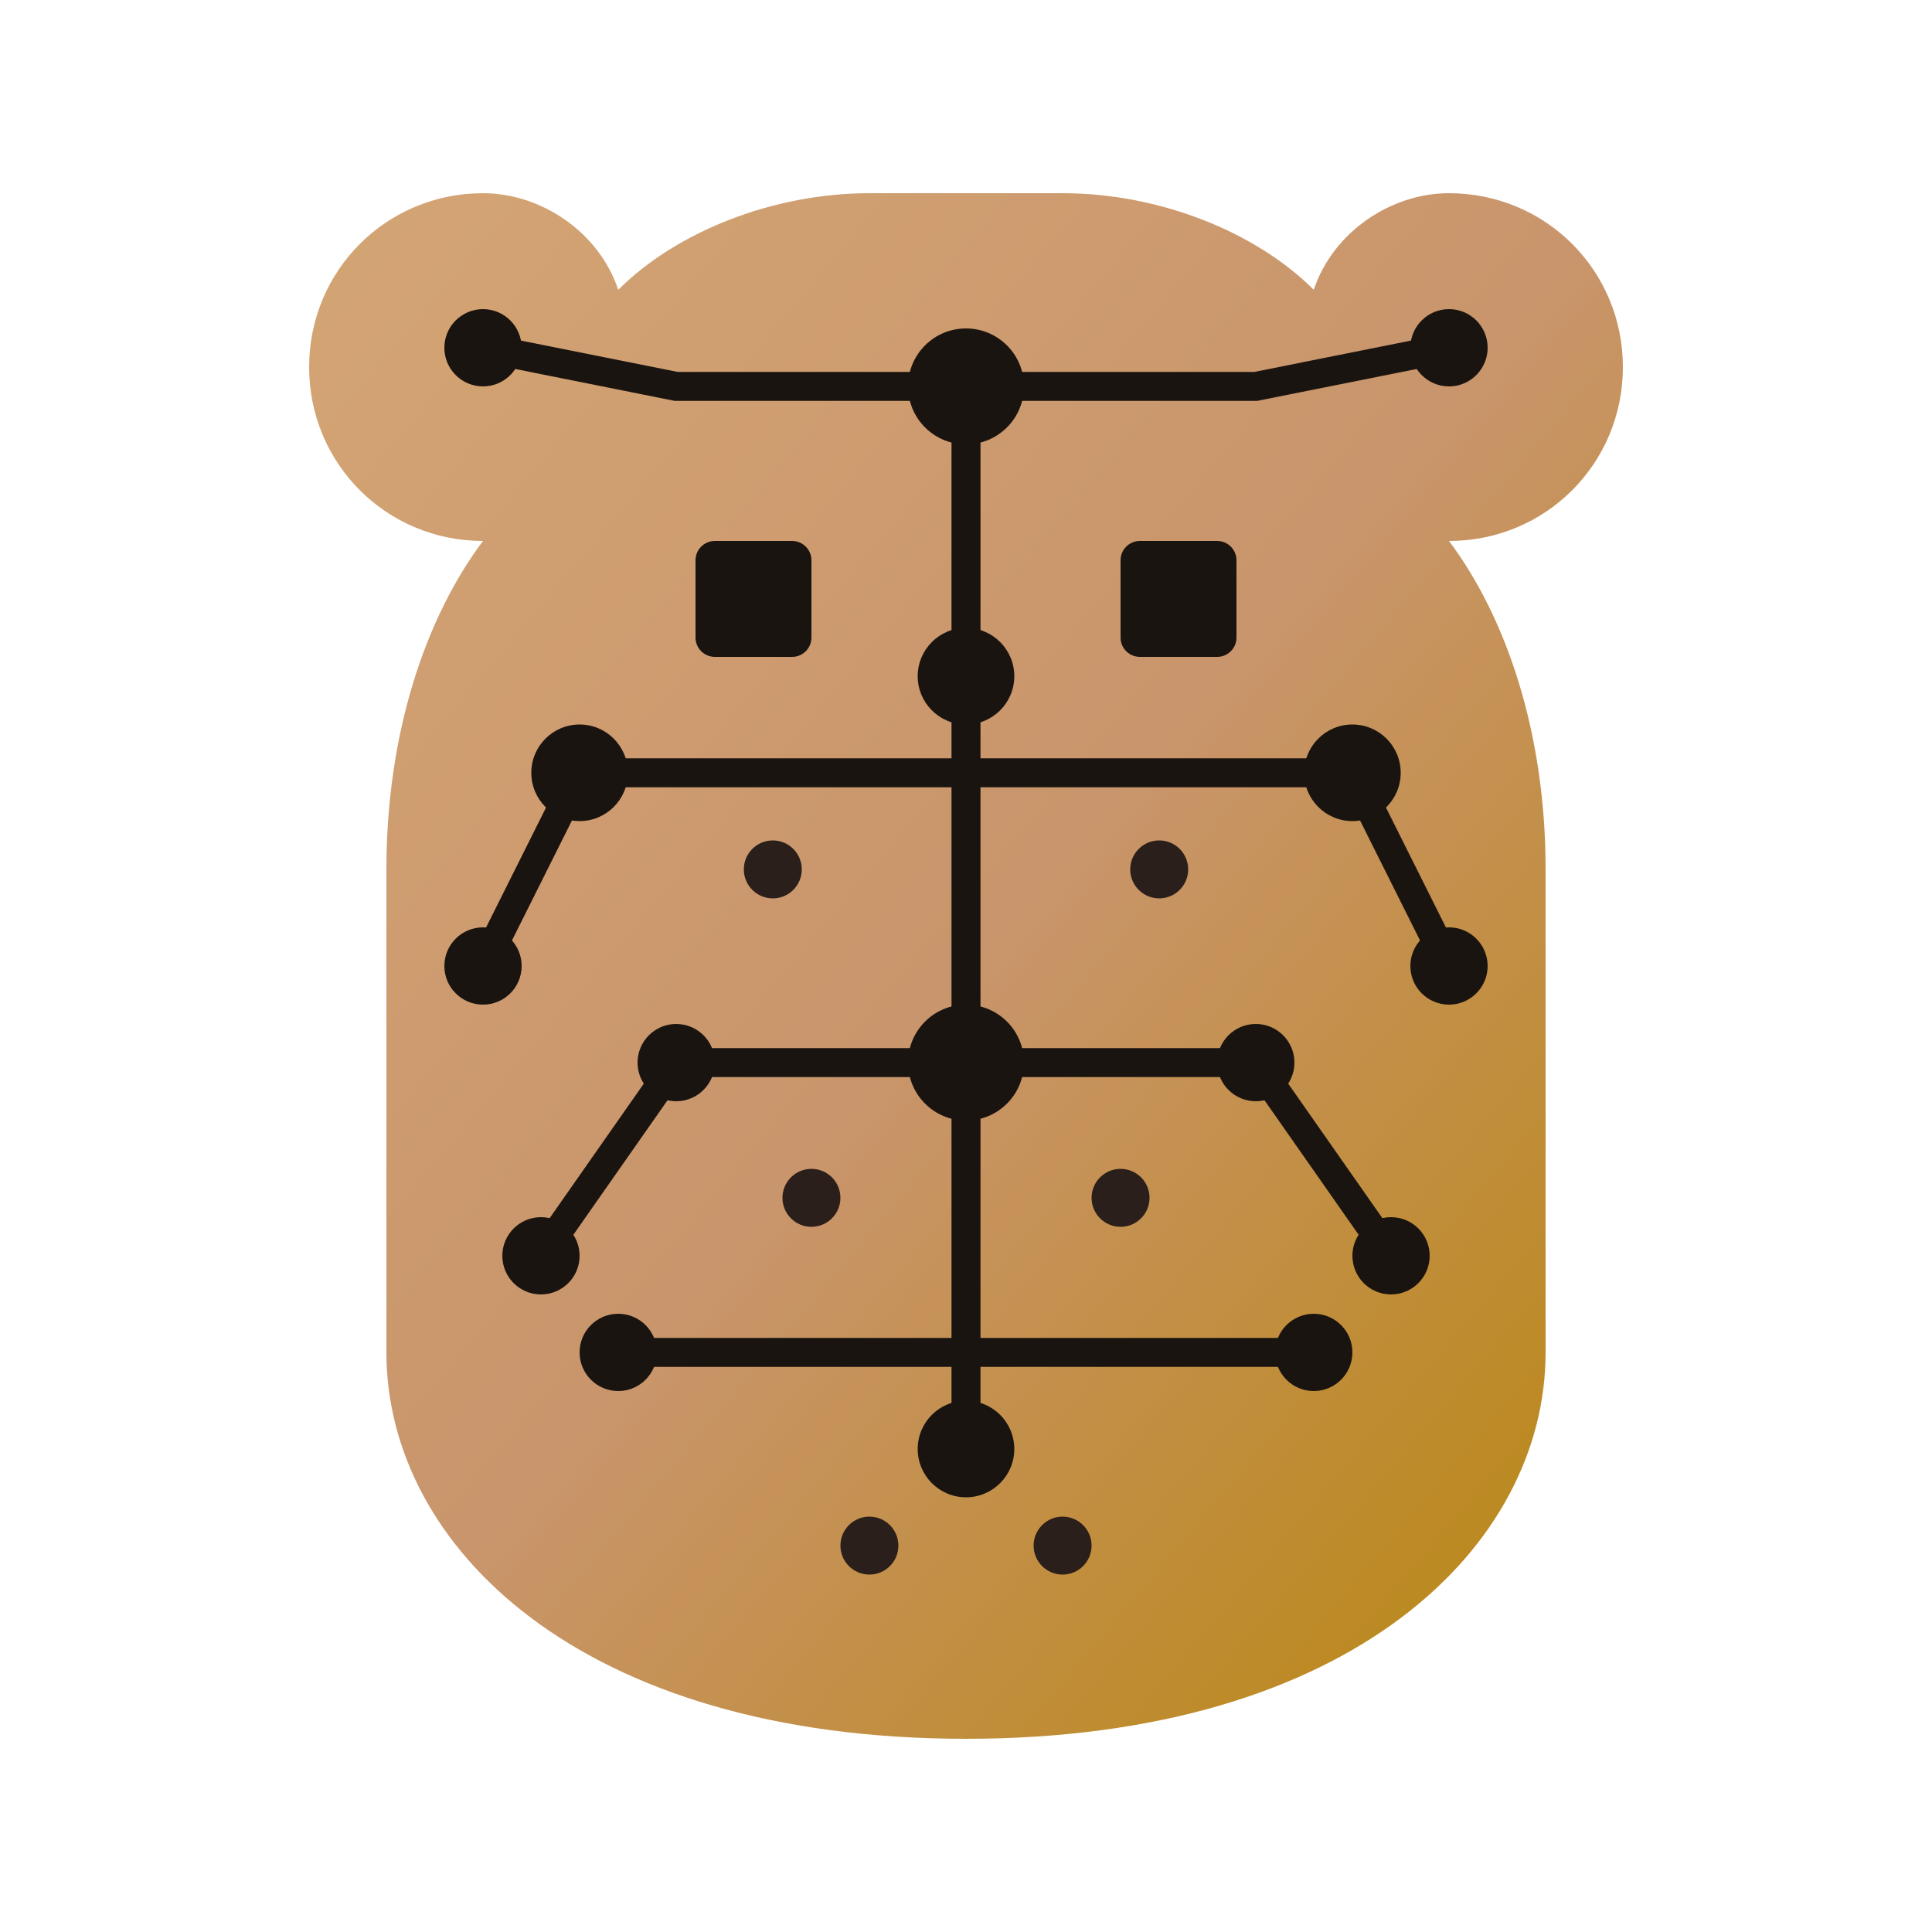
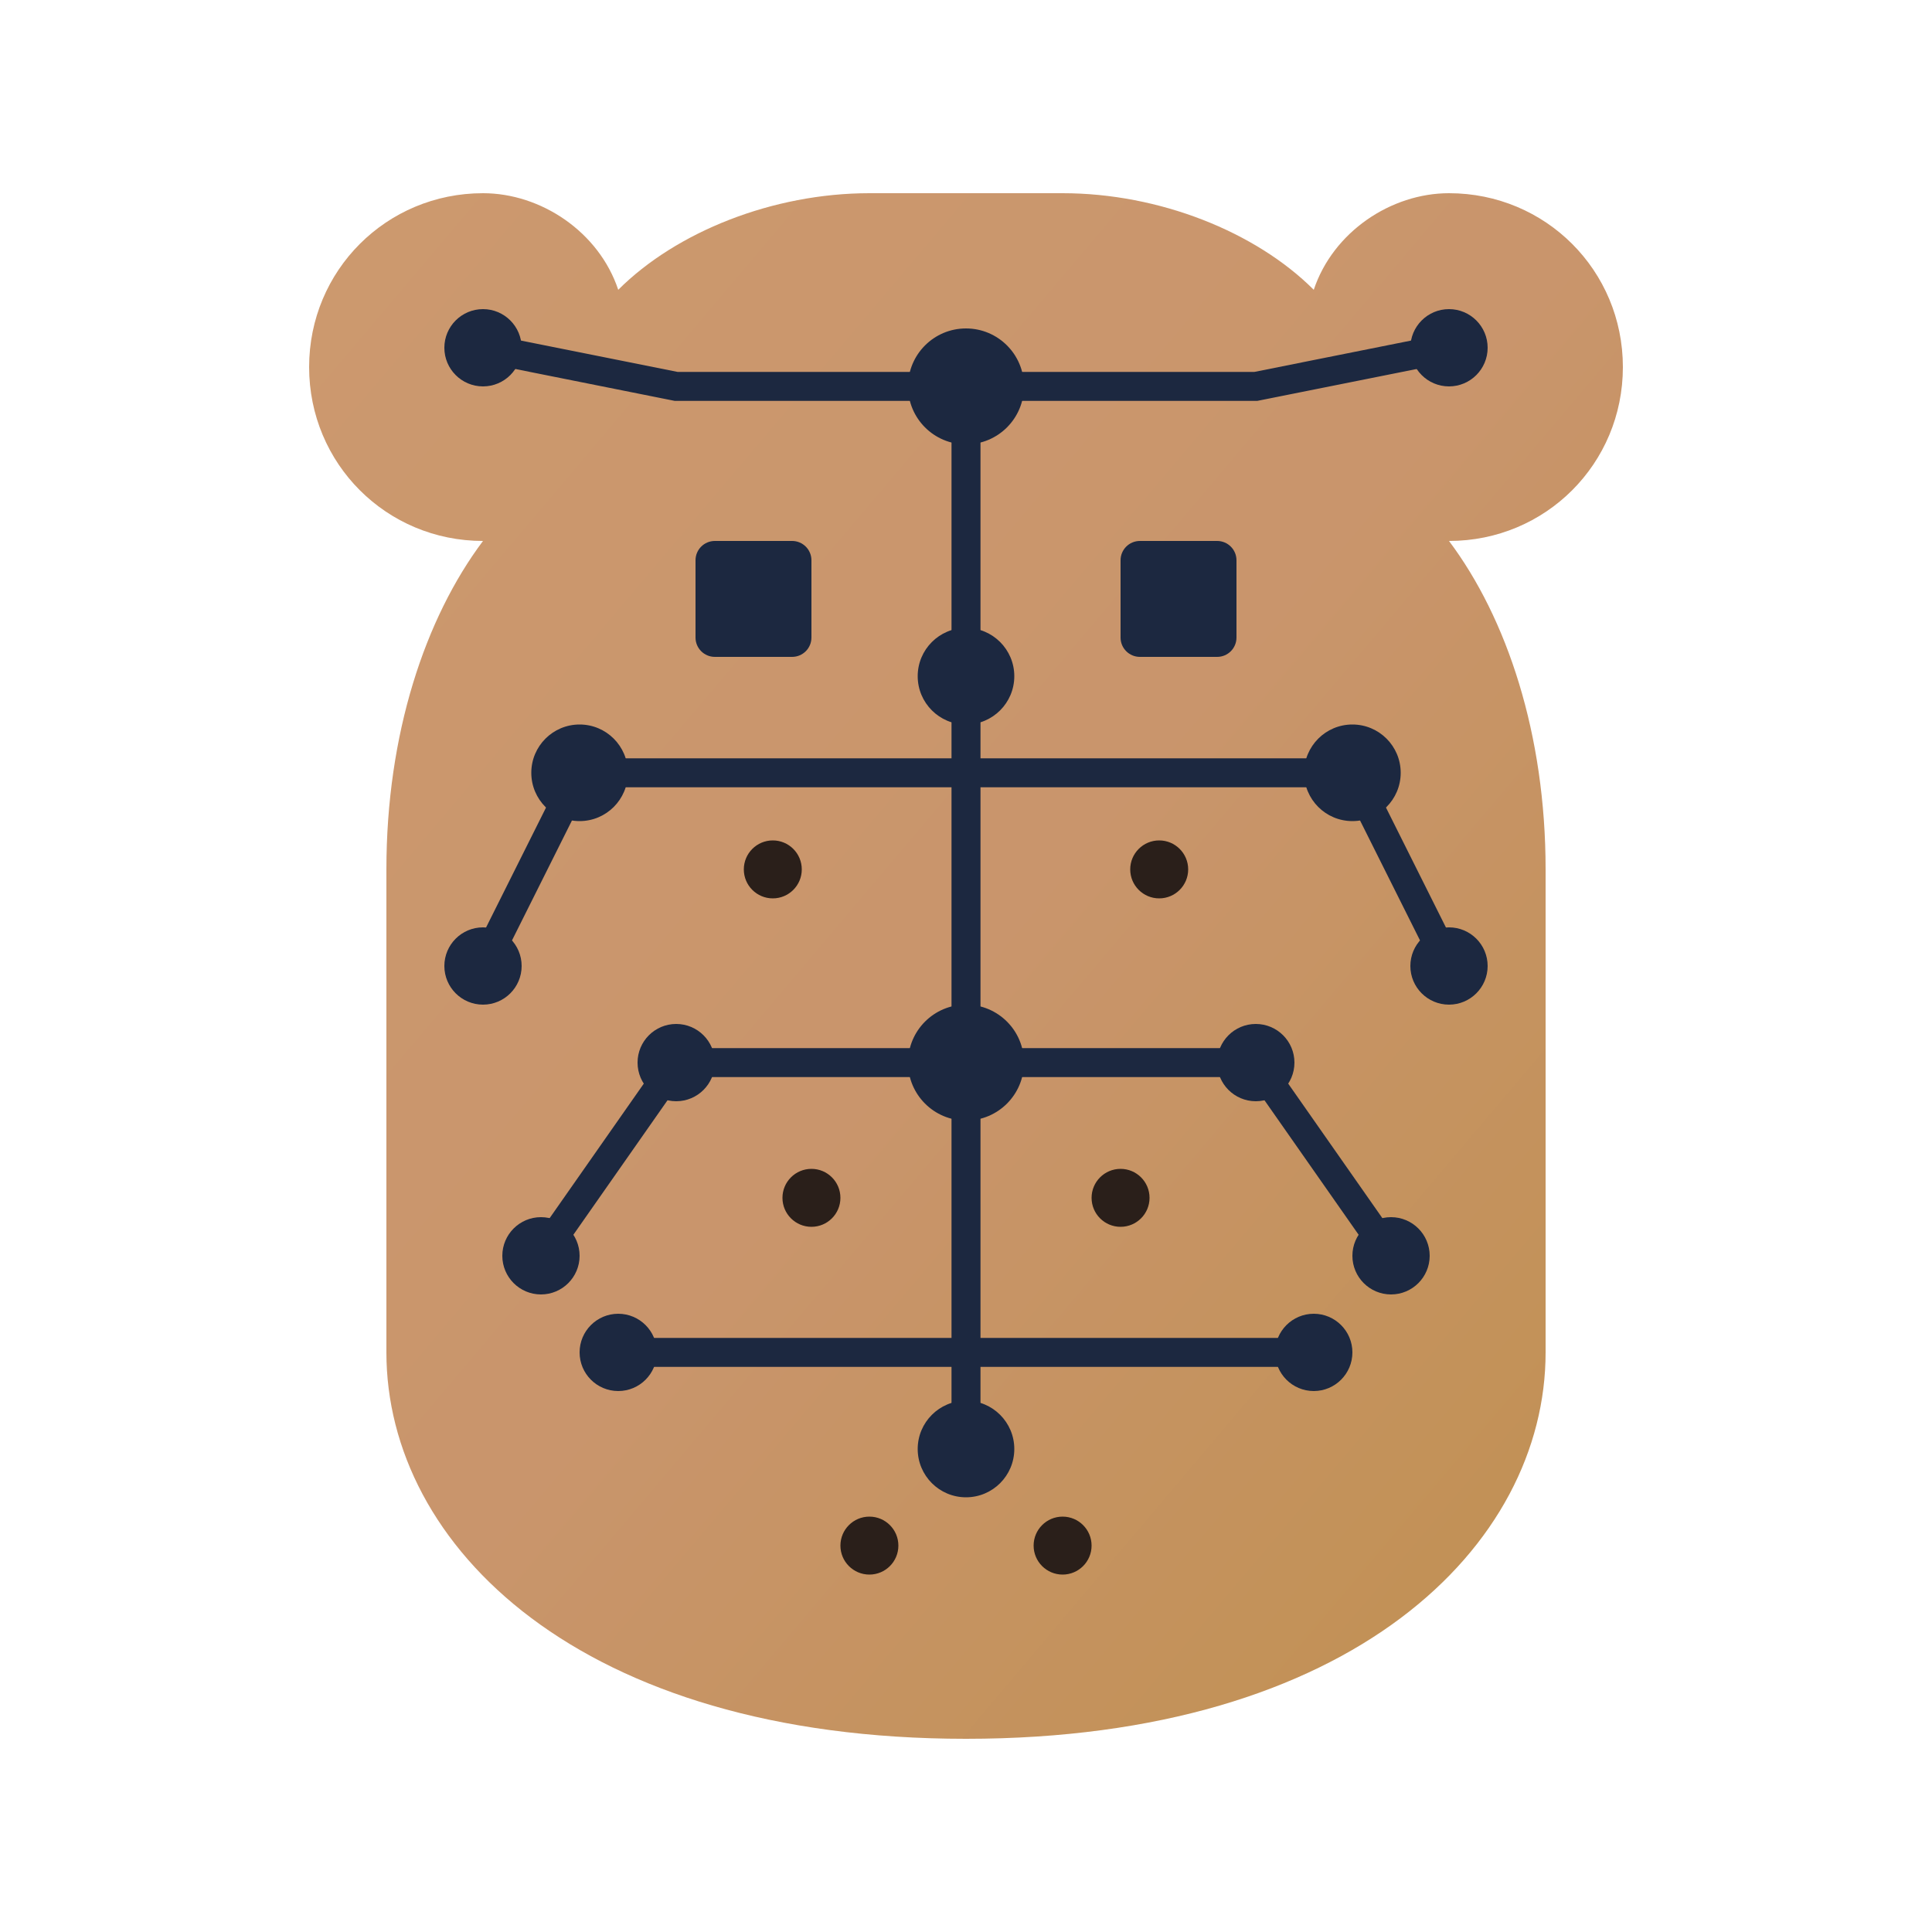
<svg xmlns="http://www.w3.org/2000/svg" viewBox="0 0 100 100">
  <defs>
    <linearGradient id="copperGrad" x1="0%" y1="0%" x2="100%" y2="100%">
-       <stop offset="0%" style="stop-color:#d4a574" />
+       <stop offset="0%" style="stop-color:#CC996E" />
      <stop offset="50%" style="stop-color:#c9956c" />
-       <stop offset="100%" style="stop-color:#b8860b" />
+       <stop offset="100%" style="stop-color:#C09050" />
    </linearGradient>
  </defs>
  <path fill="url(#copperGrad)" d="     M25,28     C20,28 16,24 16,19 C16,14 20,10 25,10 C28,10 31,12 32,15     C35,12 40,10 45,10 L55,10     C60,10 65,12 68,15     C69,12 72,10 75,10 C80,10 84,14 84,19 C84,24 80,28 75,28     C78,32 80,38 80,45     L80,70 C80,80 70,90 50,90 C30,90 20,80 20,70 L20,45     C20,38 22,32 25,28 Z   " />
-   <g stroke="#1a1410" stroke-width="1.5" fill="none" stroke-linecap="round">
+   <g stroke="#1C2840" stroke-width="1.5" fill="none" stroke-linecap="round">
    <path d="M50,20 L50,35 L50,55 L50,75" />
    <path d="M30,40 L50,40 L70,40" />
    <path d="M35,55 L65,55" />
    <path d="M32,70 L68,70" />
    <path d="M30,40 L25,50" />
    <path d="M35,55 L28,65" />
    <path d="M70,40 L75,50" />
    <path d="M65,55 L72,65" />
    <path d="M50,20 L35,20 L25,18" />
    <path d="M50,20 L65,20 L75,18" />
  </g>
-   <g fill="#1a1410">
+   <g fill="#1C2840">
    <circle cx="50" cy="20" r="3" />
    <circle cx="50" cy="35" r="2.5" />
    <circle cx="50" cy="55" r="3" />
    <circle cx="50" cy="75" r="2.5" />
    <circle cx="30" cy="40" r="2.5" />
    <circle cx="70" cy="40" r="2.5" />
    <circle cx="35" cy="55" r="2" />
    <circle cx="65" cy="55" r="2" />
    <circle cx="32" cy="70" r="2" />
    <circle cx="68" cy="70" r="2" />
    <circle cx="25" cy="50" r="2" />
    <circle cx="75" cy="50" r="2" />
    <circle cx="28" cy="65" r="2" />
    <circle cx="72" cy="65" r="2" />
    <circle cx="25" cy="18" r="2" />
    <circle cx="75" cy="18" r="2" />
    <rect x="36" y="28" width="6" height="6" rx="1" />
    <rect x="58" y="28" width="6" height="6" rx="1" />
  </g>
  <g fill="#2a1f1a">
    <circle cx="40" cy="45" r="1.5" />
    <circle cx="60" cy="45" r="1.5" />
    <circle cx="42" cy="62" r="1.5" />
    <circle cx="58" cy="62" r="1.5" />
    <circle cx="45" cy="80" r="1.5" />
    <circle cx="55" cy="80" r="1.5" />
  </g>
</svg>
